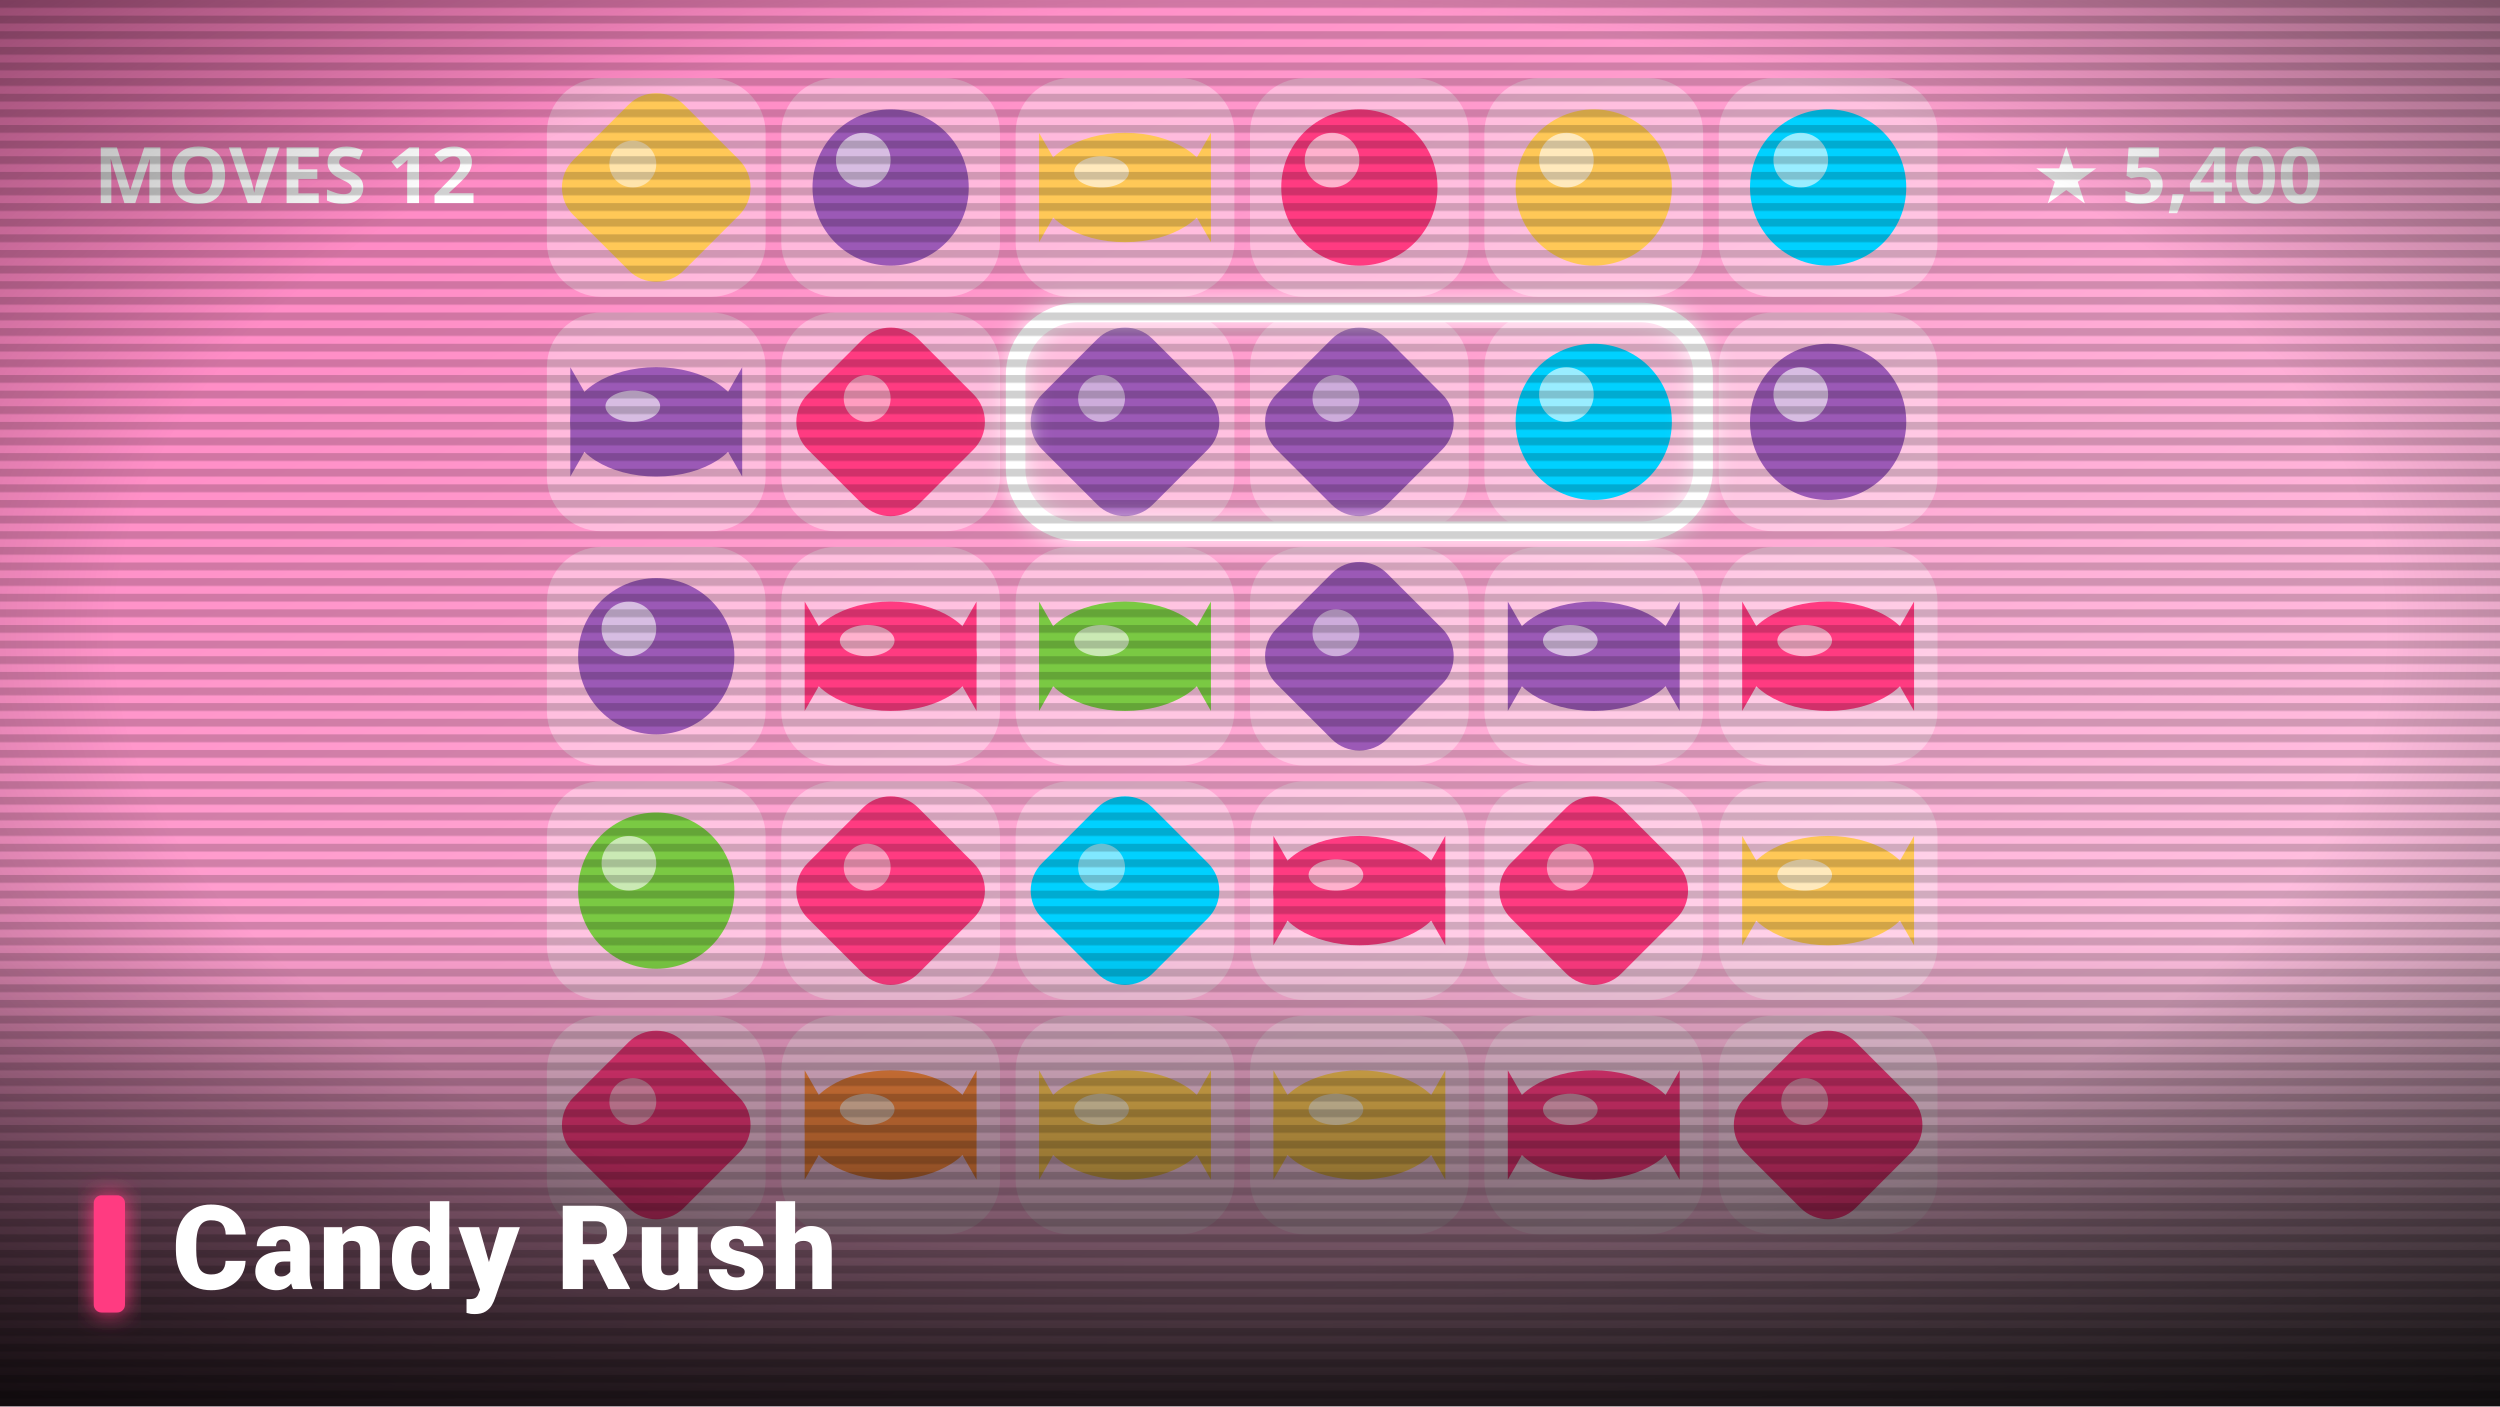
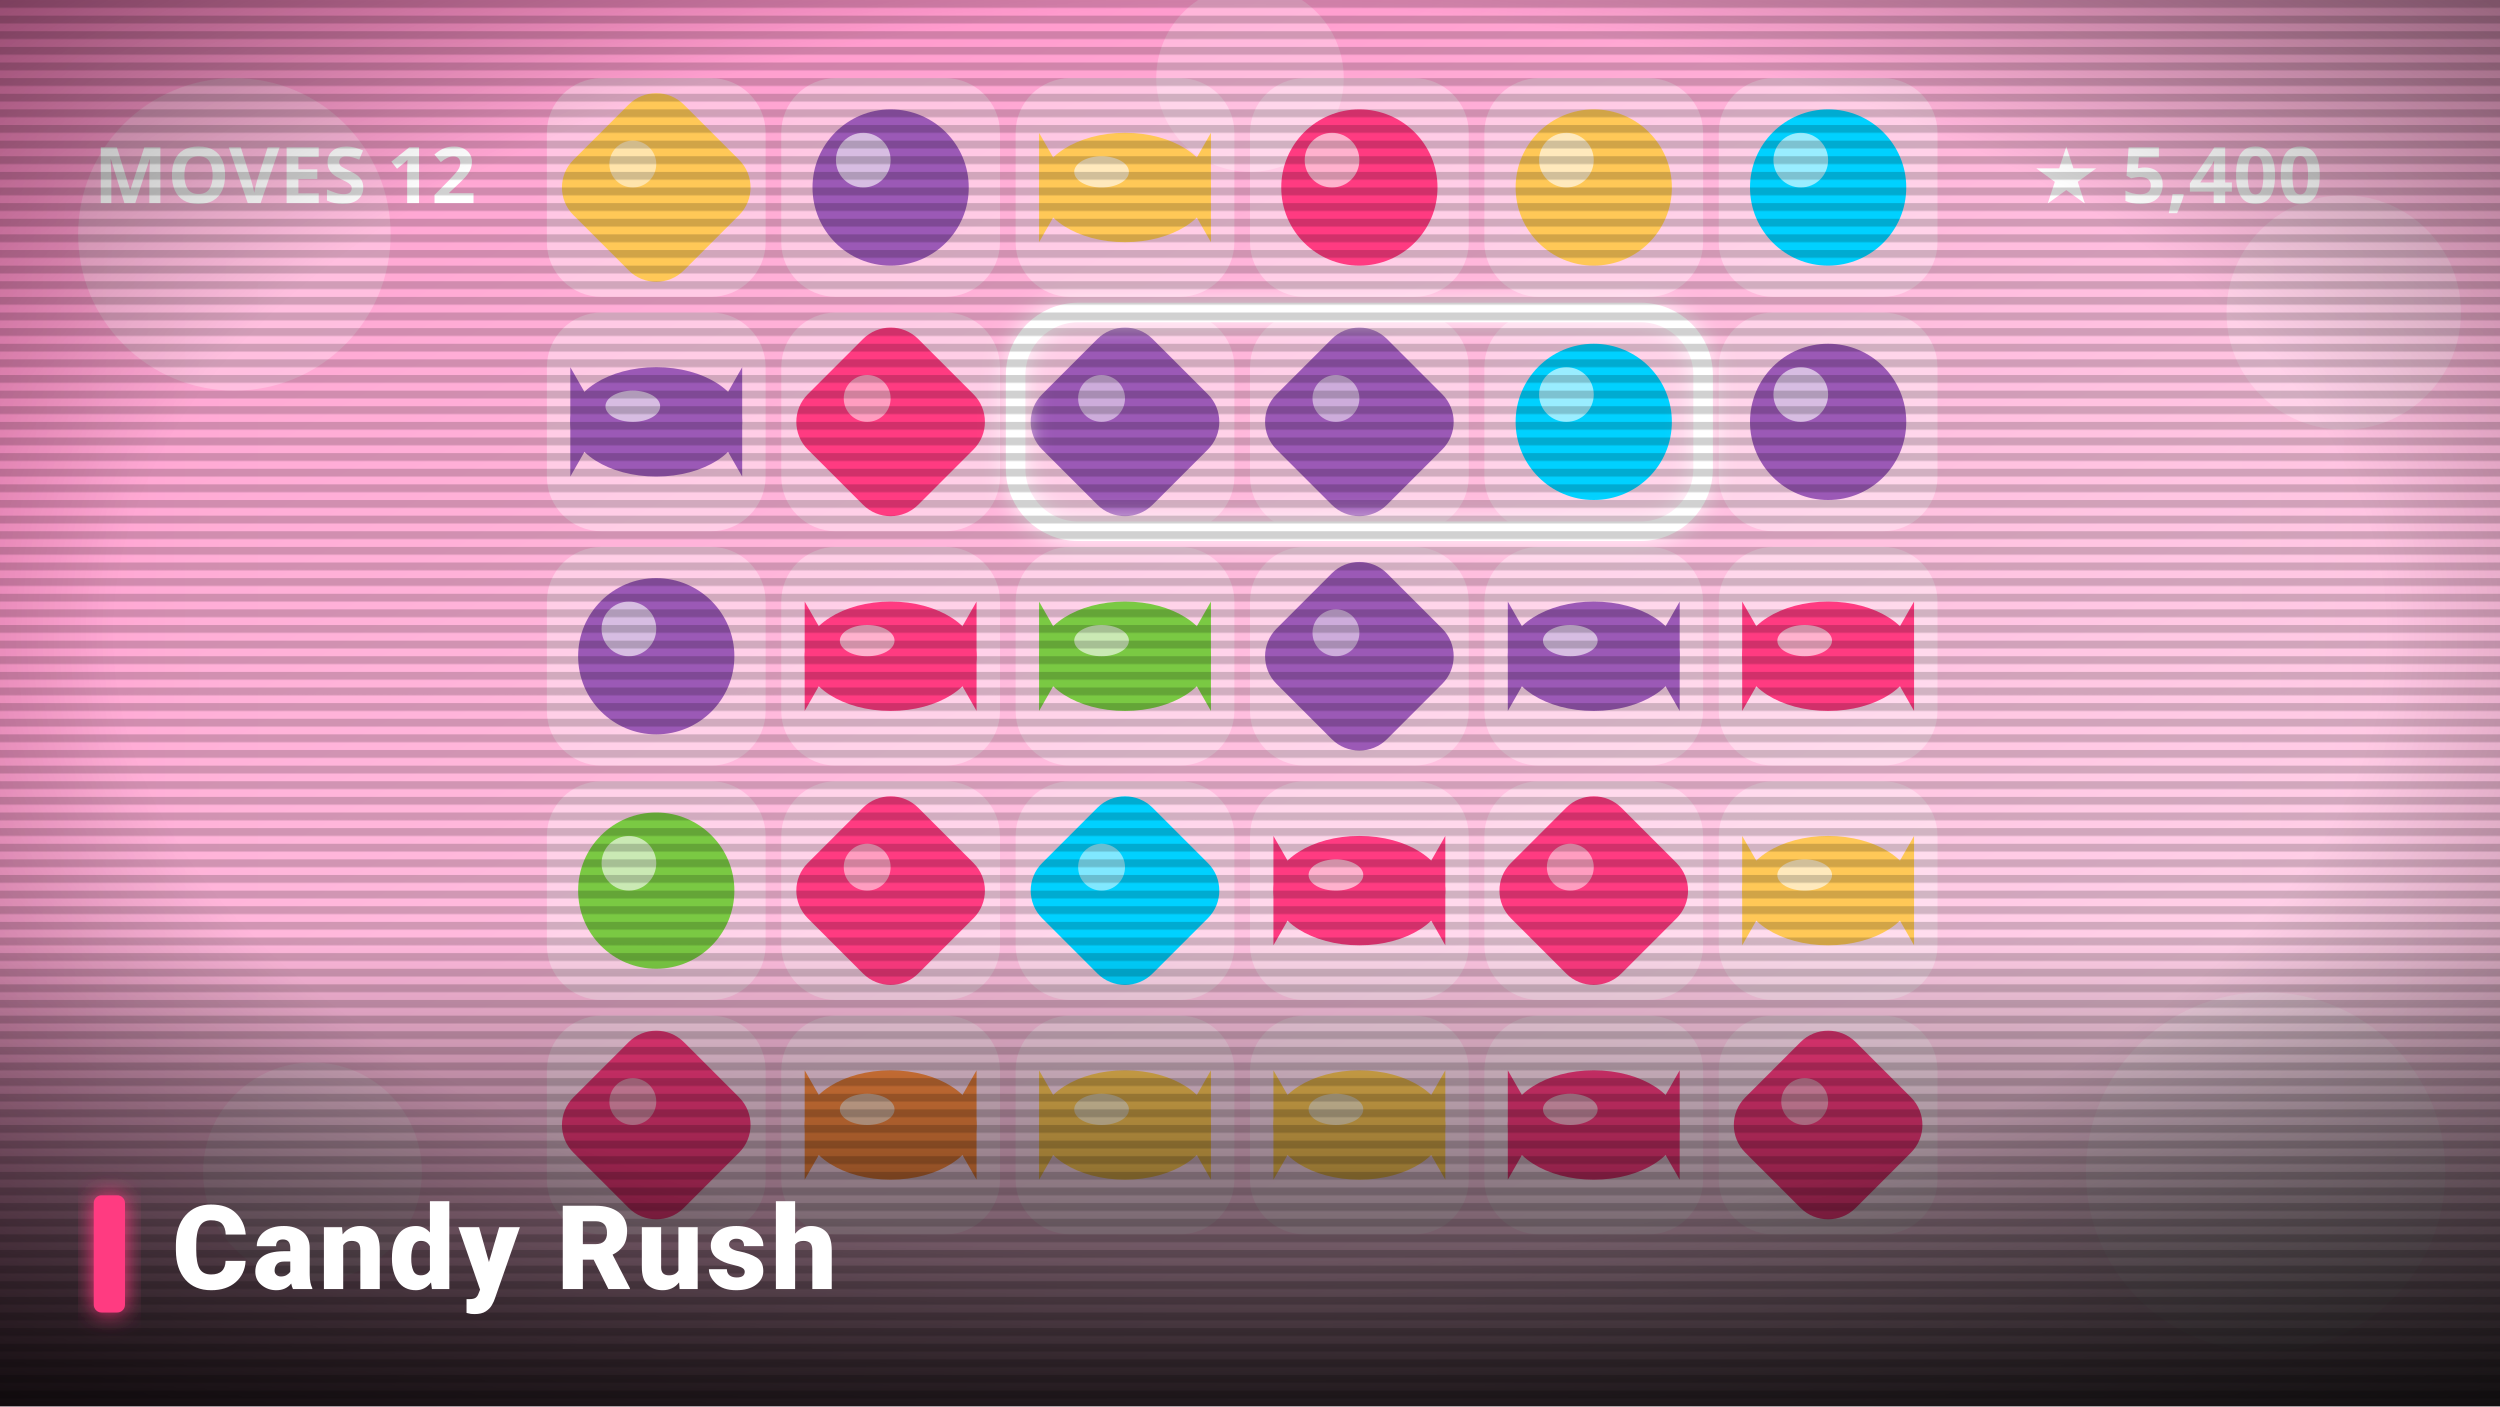
<svg xmlns="http://www.w3.org/2000/svg" viewBox="0 0 640 360" width="640" height="360" role="img" aria-label="Candy Rush">
  <defs>
    <linearGradient id="bg" x1="0" y1="0" x2="1" y2="1">
      <stop offset="0" stop-color="#ff7fbf" />
      <stop offset="1" stop-color="#ffd1e8" />
    </linearGradient>
    <linearGradient id="fade" x1="0" y1="0" x2="0" y2="1">
      <stop offset="0" stop-color="#000" stop-opacity="0" />
      <stop offset="1" stop-color="#000" stop-opacity=".85" />
    </linearGradient>
    <radialGradient id="vig" cx=".5" cy=".45" r=".75">
      <stop offset=".6" stop-color="#000" stop-opacity="0" />
      <stop offset="1" stop-color="#000" stop-opacity=".55" />
    </radialGradient>
    <pattern id="scan" width="4" height="4" patternUnits="userSpaceOnUse">
      <rect width="4" height="2" fill="#000" />
    </pattern>
+     <radialGradient id="neb" cx=".3" cy=".3" r=".9">
+       <stop offset="0" stop-color="#fff" stop-opacity=".06" />
+       <stop offset="1" stop-color="#000" stop-opacity=".35" />
+     </radialGradient>
+     <linearGradient id="skyg" x1="0" y1="0" x2="0" y2="1">
+       <stop offset="0" stop-color="#2f7bd0" />
+       <stop offset=".7" stop-color="#9fd8ff" />
+       <stop offset="1" stop-color="#d9f0ff" />
+     </linearGradient>
+     <linearGradient id="stoneg" x1="0" y1="0" x2="0" y2="1">
+       <stop offset="0" stop-color="#000" stop-opacity=".2" />
+       <stop offset="1" stop-color="#000" stop-opacity=".6" />
+     </linearGradient>
+     <linearGradient id="arcg" x1="0" y1="0" x2="0" y2="1">
+       <stop offset="0" stop-color="#000" stop-opacity="0" />
+       <stop offset=".4" stop-color="#000" stop-opacity=".35" />
+       <stop offset="1" stop-color="#000" stop-opacity=".7" />
+     </linearGradient>
+     <filter id="grainf" x="0" y="0" width="100%" height="100%">
+       <feTurbulence type="fractalNoise" baseFrequency=".9" numOctaves="2" stitchTiles="stitch" />
+       <feColorMatrix values="0 0 0 0 1  0 0 0 0 1  0 0 0 0 1  0 0 0 .5 0" />
+     </filter>
+     <pattern id="grain" width="160" height="160" patternUnits="userSpaceOnUse">
+       <rect width="160" height="160" filter="url(#grainf)" />
+     </pattern>
+     <filter id="blur30" x="-50%" y="-50%" width="200%" height="200%">
+       <feGaussianBlur stdDeviation="30" />
+     </filter>
+     <filter id="blur2">
+       <feGaussianBlur stdDeviation="2" />
+     </filter>
    <filter id="glow" x="-50%" y="-50%" width="200%" height="200%">
      <feGaussianBlur stdDeviation="3" result="b" />
      <feMerge>
        <feMergeNode in="b" />
        <feMergeNode in="SourceGraphic" />
      </feMerge>
    </filter>
    <filter id="soft" x="-50%" y="-50%" width="200%" height="200%">
      <feGaussianBlur stdDeviation="18" />
    </filter>
    <filter id="shadow" x="-20%" y="-20%" width="140%" height="140%">
      <feDropShadow dx="0" dy="6" stdDeviation="5" flood-color="#000" flood-opacity=".5" />
    </filter>
  </defs>
  <rect width="640" height="360" fill="url(#bg)" />
+   <ellipse cx="320.0" cy="180.0" rx="420" ry="260" fill="#fff" opacity="0.25" filter="url(#blur30)" />
+   <circle cx="60" cy="60" r="40" fill="#fff" opacity="0.25" />
+   <circle cx="600" cy="80" r="30" fill="#fff" opacity="0.25" />
+   <circle cx="80" cy="300" r="28" fill="#fff" opacity="0.25" />
+   <circle cx="580" cy="300" r="46" fill="#fff" opacity="0.25" />
+   <circle cx="320" cy="20" r="24" fill="#fff" opacity="0.25" />
  <rect x="140" y="20" width="56" height="56" fill="#fff" rx="14" opacity="0.35" />
  <rect x="148" y="28" width="40" height="40" fill="#ffc857" rx="10" opacity="1" transform="rotate(45 168 48)" />
  <circle cx="162" cy="42" r="6" fill="#fff" opacity="0.5" />
  <rect x="200" y="20" width="56" height="56" fill="#fff" rx="14" opacity="0.35" />
  <circle cx="228" cy="48" r="20" fill="#9b59b6" opacity="1" />
  <circle cx="221" cy="41" r="7" fill="#fff" opacity="0.6" />
  <rect x="260" y="20" width="56" height="56" fill="#fff" rx="14" opacity="0.35" />
  <ellipse cx="288" cy="48" rx="22" ry="14" fill="#ffc857" opacity="1" />
  <polygon points="266,34 274,48 266,62" fill="#ffc857" opacity="1" />
  <polygon points="310,34 302,48 310,62" fill="#ffc857" opacity="1" />
  <ellipse cx="282" cy="44" rx="7" ry="4" fill="#fff" opacity="0.6" />
  <rect x="320" y="20" width="56" height="56" fill="#fff" rx="14" opacity="0.35" />
  <circle cx="348" cy="48" r="20" fill="#ff3b81" opacity="1" />
  <circle cx="341" cy="41" r="7" fill="#fff" opacity="0.6" />
  <rect x="380" y="20" width="56" height="56" fill="#fff" rx="14" opacity="0.35" />
  <circle cx="408" cy="48" r="20" fill="#ffc857" opacity="1" />
  <circle cx="401" cy="41" r="7" fill="#fff" opacity="0.6" />
  <rect x="440" y="20" width="56" height="56" fill="#fff" rx="14" opacity="0.35" />
  <circle cx="468" cy="48" r="20" fill="#00d1ff" opacity="1" />
  <circle cx="461" cy="41" r="7" fill="#fff" opacity="0.6" />
  <rect x="140" y="80" width="56" height="56" fill="#fff" rx="14" opacity="0.35" />
  <ellipse cx="168" cy="108" rx="22" ry="14" fill="#9b59b6" opacity="1" />
  <polygon points="146,94 154,108 146,122" fill="#9b59b6" opacity="1" />
  <polygon points="190,94 182,108 190,122" fill="#9b59b6" opacity="1" />
  <ellipse cx="162" cy="104" rx="7" ry="4" fill="#fff" opacity="0.6" />
  <rect x="200" y="80" width="56" height="56" fill="#fff" rx="14" opacity="0.35" />
  <rect x="208" y="88" width="40" height="40" fill="#ff3b81" rx="10" opacity="1" transform="rotate(45 228 108)" />
  <circle cx="222" cy="102" r="6" fill="#fff" opacity="0.5" />
  <rect x="260" y="80" width="56" height="56" fill="#fff" rx="14" opacity="0.35" />
  <rect x="268" y="88" width="40" height="40" fill="#9b59b6" rx="10" opacity="1" transform="rotate(45 288 108)" />
  <circle cx="282" cy="102" r="6" fill="#fff" opacity="0.5" />
  <rect x="320" y="80" width="56" height="56" fill="#fff" rx="14" opacity="0.35" />
  <rect x="328" y="88" width="40" height="40" fill="#9b59b6" rx="10" opacity="1" transform="rotate(45 348 108)" />
  <circle cx="342" cy="102" r="6" fill="#fff" opacity="0.5" />
  <rect x="380" y="80" width="56" height="56" fill="#fff" rx="14" opacity="0.35" />
  <circle cx="408" cy="108" r="20" fill="#00d1ff" opacity="1" />
  <circle cx="401" cy="101" r="7" fill="#fff" opacity="0.6" />
  <rect x="440" y="80" width="56" height="56" fill="#fff" rx="14" opacity="0.35" />
  <circle cx="468" cy="108" r="20" fill="#9b59b6" opacity="1" />
  <circle cx="461" cy="101" r="7" fill="#fff" opacity="0.6" />
  <rect x="140" y="140" width="56" height="56" fill="#fff" rx="14" opacity="0.35" />
  <circle cx="168" cy="168" r="20" fill="#9b59b6" opacity="1" />
  <circle cx="161" cy="161" r="7" fill="#fff" opacity="0.6" />
  <rect x="200" y="140" width="56" height="56" fill="#fff" rx="14" opacity="0.35" />
  <ellipse cx="228" cy="168" rx="22" ry="14" fill="#ff3b81" opacity="1" />
  <polygon points="206,154 214,168 206,182" fill="#ff3b81" opacity="1" />
  <polygon points="250,154 242,168 250,182" fill="#ff3b81" opacity="1" />
  <ellipse cx="222" cy="164" rx="7" ry="4" fill="#fff" opacity="0.6" />
  <rect x="260" y="140" width="56" height="56" fill="#fff" rx="14" opacity="0.35" />
  <ellipse cx="288" cy="168" rx="22" ry="14" fill="#7ac943" opacity="1" />
  <polygon points="266,154 274,168 266,182" fill="#7ac943" opacity="1" />
  <polygon points="310,154 302,168 310,182" fill="#7ac943" opacity="1" />
  <ellipse cx="282" cy="164" rx="7" ry="4" fill="#fff" opacity="0.6" />
  <rect x="320" y="140" width="56" height="56" fill="#fff" rx="14" opacity="0.35" />
  <rect x="328" y="148" width="40" height="40" fill="#9b59b6" rx="10" opacity="1" transform="rotate(45 348 168)" />
  <circle cx="342" cy="162" r="6" fill="#fff" opacity="0.5" />
  <rect x="380" y="140" width="56" height="56" fill="#fff" rx="14" opacity="0.35" />
  <ellipse cx="408" cy="168" rx="22" ry="14" fill="#9b59b6" opacity="1" />
  <polygon points="386,154 394,168 386,182" fill="#9b59b6" opacity="1" />
  <polygon points="430,154 422,168 430,182" fill="#9b59b6" opacity="1" />
  <ellipse cx="402" cy="164" rx="7" ry="4" fill="#fff" opacity="0.6" />
  <rect x="440" y="140" width="56" height="56" fill="#fff" rx="14" opacity="0.35" />
  <ellipse cx="468" cy="168" rx="22" ry="14" fill="#ff3b81" opacity="1" />
  <polygon points="446,154 454,168 446,182" fill="#ff3b81" opacity="1" />
  <polygon points="490,154 482,168 490,182" fill="#ff3b81" opacity="1" />
  <ellipse cx="462" cy="164" rx="7" ry="4" fill="#fff" opacity="0.6" />
  <rect x="140" y="200" width="56" height="56" fill="#fff" rx="14" opacity="0.35" />
  <circle cx="168" cy="228" r="20" fill="#7ac943" opacity="1" />
  <circle cx="161" cy="221" r="7" fill="#fff" opacity="0.6" />
  <rect x="200" y="200" width="56" height="56" fill="#fff" rx="14" opacity="0.35" />
  <rect x="208" y="208" width="40" height="40" fill="#ff3b81" rx="10" opacity="1" transform="rotate(45 228 228)" />
  <circle cx="222" cy="222" r="6" fill="#fff" opacity="0.5" />
  <rect x="260" y="200" width="56" height="56" fill="#fff" rx="14" opacity="0.35" />
  <rect x="268" y="208" width="40" height="40" fill="#00d1ff" rx="10" opacity="1" transform="rotate(45 288 228)" />
  <circle cx="282" cy="222" r="6" fill="#fff" opacity="0.5" />
  <rect x="320" y="200" width="56" height="56" fill="#fff" rx="14" opacity="0.35" />
  <ellipse cx="348" cy="228" rx="22" ry="14" fill="#ff3b81" opacity="1" />
  <polygon points="326,214 334,228 326,242" fill="#ff3b81" opacity="1" />
  <polygon points="370,214 362,228 370,242" fill="#ff3b81" opacity="1" />
  <ellipse cx="342" cy="224" rx="7" ry="4" fill="#fff" opacity="0.6" />
  <rect x="380" y="200" width="56" height="56" fill="#fff" rx="14" opacity="0.35" />
  <rect x="388" y="208" width="40" height="40" fill="#ff3b81" rx="10" opacity="1" transform="rotate(45 408 228)" />
  <circle cx="402" cy="222" r="6" fill="#fff" opacity="0.5" />
  <rect x="440" y="200" width="56" height="56" fill="#fff" rx="14" opacity="0.35" />
  <ellipse cx="468" cy="228" rx="22" ry="14" fill="#ffc857" opacity="1" />
  <polygon points="446,214 454,228 446,242" fill="#ffc857" opacity="1" />
  <polygon points="490,214 482,228 490,242" fill="#ffc857" opacity="1" />
  <ellipse cx="462" cy="224" rx="7" ry="4" fill="#fff" opacity="0.6" />
  <rect x="140" y="260" width="56" height="56" fill="#fff" rx="14" opacity="0.35" />
  <rect x="148" y="268" width="40" height="40" fill="#ff3b81" rx="10" opacity="1" transform="rotate(45 168 288)" />
  <circle cx="162" cy="282" r="6" fill="#fff" opacity="0.5" />
  <rect x="200" y="260" width="56" height="56" fill="#fff" rx="14" opacity="0.35" />
  <ellipse cx="228" cy="288" rx="22" ry="14" fill="#ff8c42" opacity="1" />
  <polygon points="206,274 214,288 206,302" fill="#ff8c42" opacity="1" />
  <polygon points="250,274 242,288 250,302" fill="#ff8c42" opacity="1" />
  <ellipse cx="222" cy="284" rx="7" ry="4" fill="#fff" opacity="0.6" />
  <rect x="260" y="260" width="56" height="56" fill="#fff" rx="14" opacity="0.35" />
  <ellipse cx="288" cy="288" rx="22" ry="14" fill="#ffc857" opacity="1" />
  <polygon points="266,274 274,288 266,302" fill="#ffc857" opacity="1" />
  <polygon points="310,274 302,288 310,302" fill="#ffc857" opacity="1" />
  <ellipse cx="282" cy="284" rx="7" ry="4" fill="#fff" opacity="0.6" />
  <rect x="320" y="260" width="56" height="56" fill="#fff" rx="14" opacity="0.35" />
  <ellipse cx="348" cy="288" rx="22" ry="14" fill="#ffc857" opacity="1" />
  <polygon points="326,274 334,288 326,302" fill="#ffc857" opacity="1" />
  <polygon points="370,274 362,288 370,302" fill="#ffc857" opacity="1" />
  <ellipse cx="342" cy="284" rx="7" ry="4" fill="#fff" opacity="0.6" />
  <rect x="380" y="260" width="56" height="56" fill="#fff" rx="14" opacity="0.35" />
  <ellipse cx="408" cy="288" rx="22" ry="14" fill="#ff3b81" opacity="1" />
  <polygon points="386,274 394,288 386,302" fill="#ff3b81" opacity="1" />
  <polygon points="430,274 422,288 430,302" fill="#ff3b81" opacity="1" />
  <ellipse cx="402" cy="284" rx="7" ry="4" fill="#fff" opacity="0.6" />
  <rect x="440" y="260" width="56" height="56" fill="#fff" rx="14" opacity="0.35" />
  <rect x="448" y="268" width="40" height="40" fill="#ff3b81" rx="10" opacity="1" transform="rotate(45 468 288)" />
  <circle cx="462" cy="282" r="6" fill="#fff" opacity="0.5" />
  <rect x="260" y="80" width="176" height="56" fill="none" rx="16" opacity="1" stroke="#fff" stroke-width="5" filter="url(#glow)" />
  <text x="24" y="52" font-family="ui-sans-serif,system-ui" font-weight="bold" font-size="20" fill="#fff" opacity="1">MOVES 12</text>
  <text x="520" y="52" font-family="ui-sans-serif,system-ui" font-weight="bold" font-size="20" fill="#fff" opacity="1">★ 5,400</text>
  <rect width="640" height="360" fill="url(#scan)" opacity=".18" />
  <rect width="640" height="360" fill="url(#vig)" />
  <rect x="0" y="240" width="640" height="120" fill="url(#fade)" />
  <rect x="24" y="306" width="8" height="30" fill="#ff3b81" rx="2" filter="url(#glow)" />
  <text x="44" y="330" font-family="ui-sans-serif,system-ui,Segoe UI,Roboto,Helvetica,Arial" font-size="30" font-weight="800" fill="#fff" letter-spacing="1">Candy Rush</text>
</svg>
